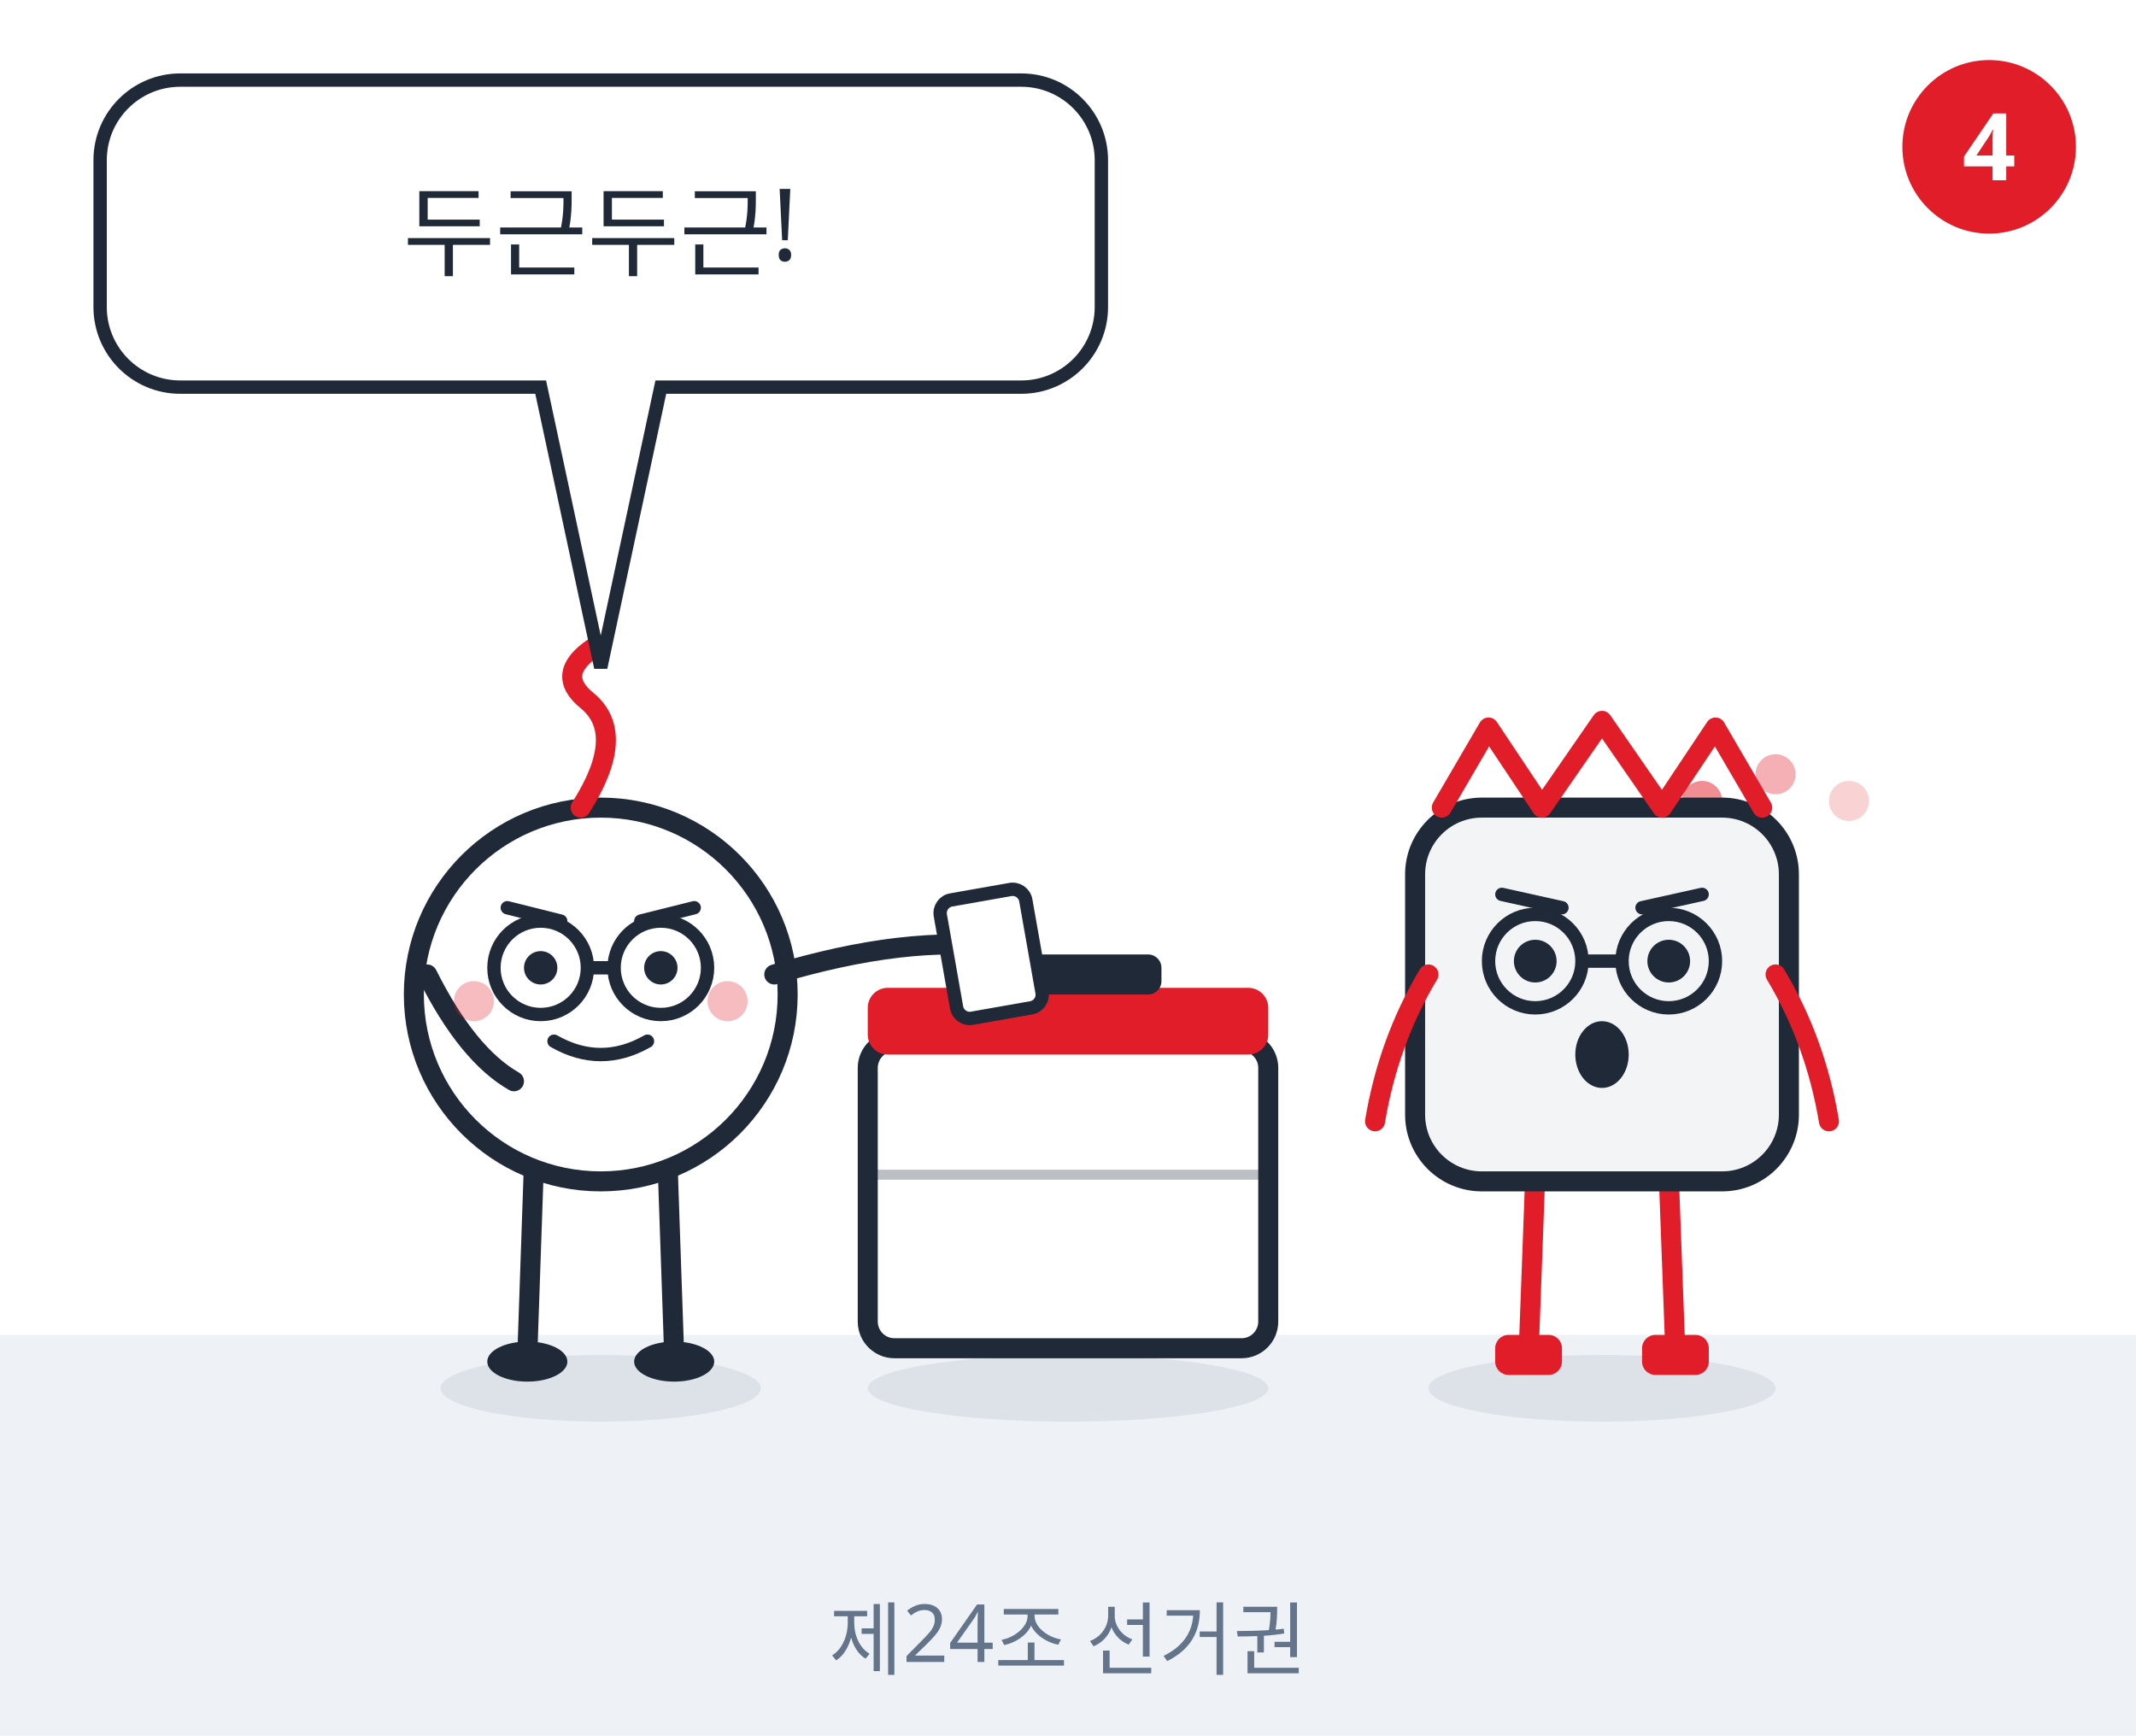
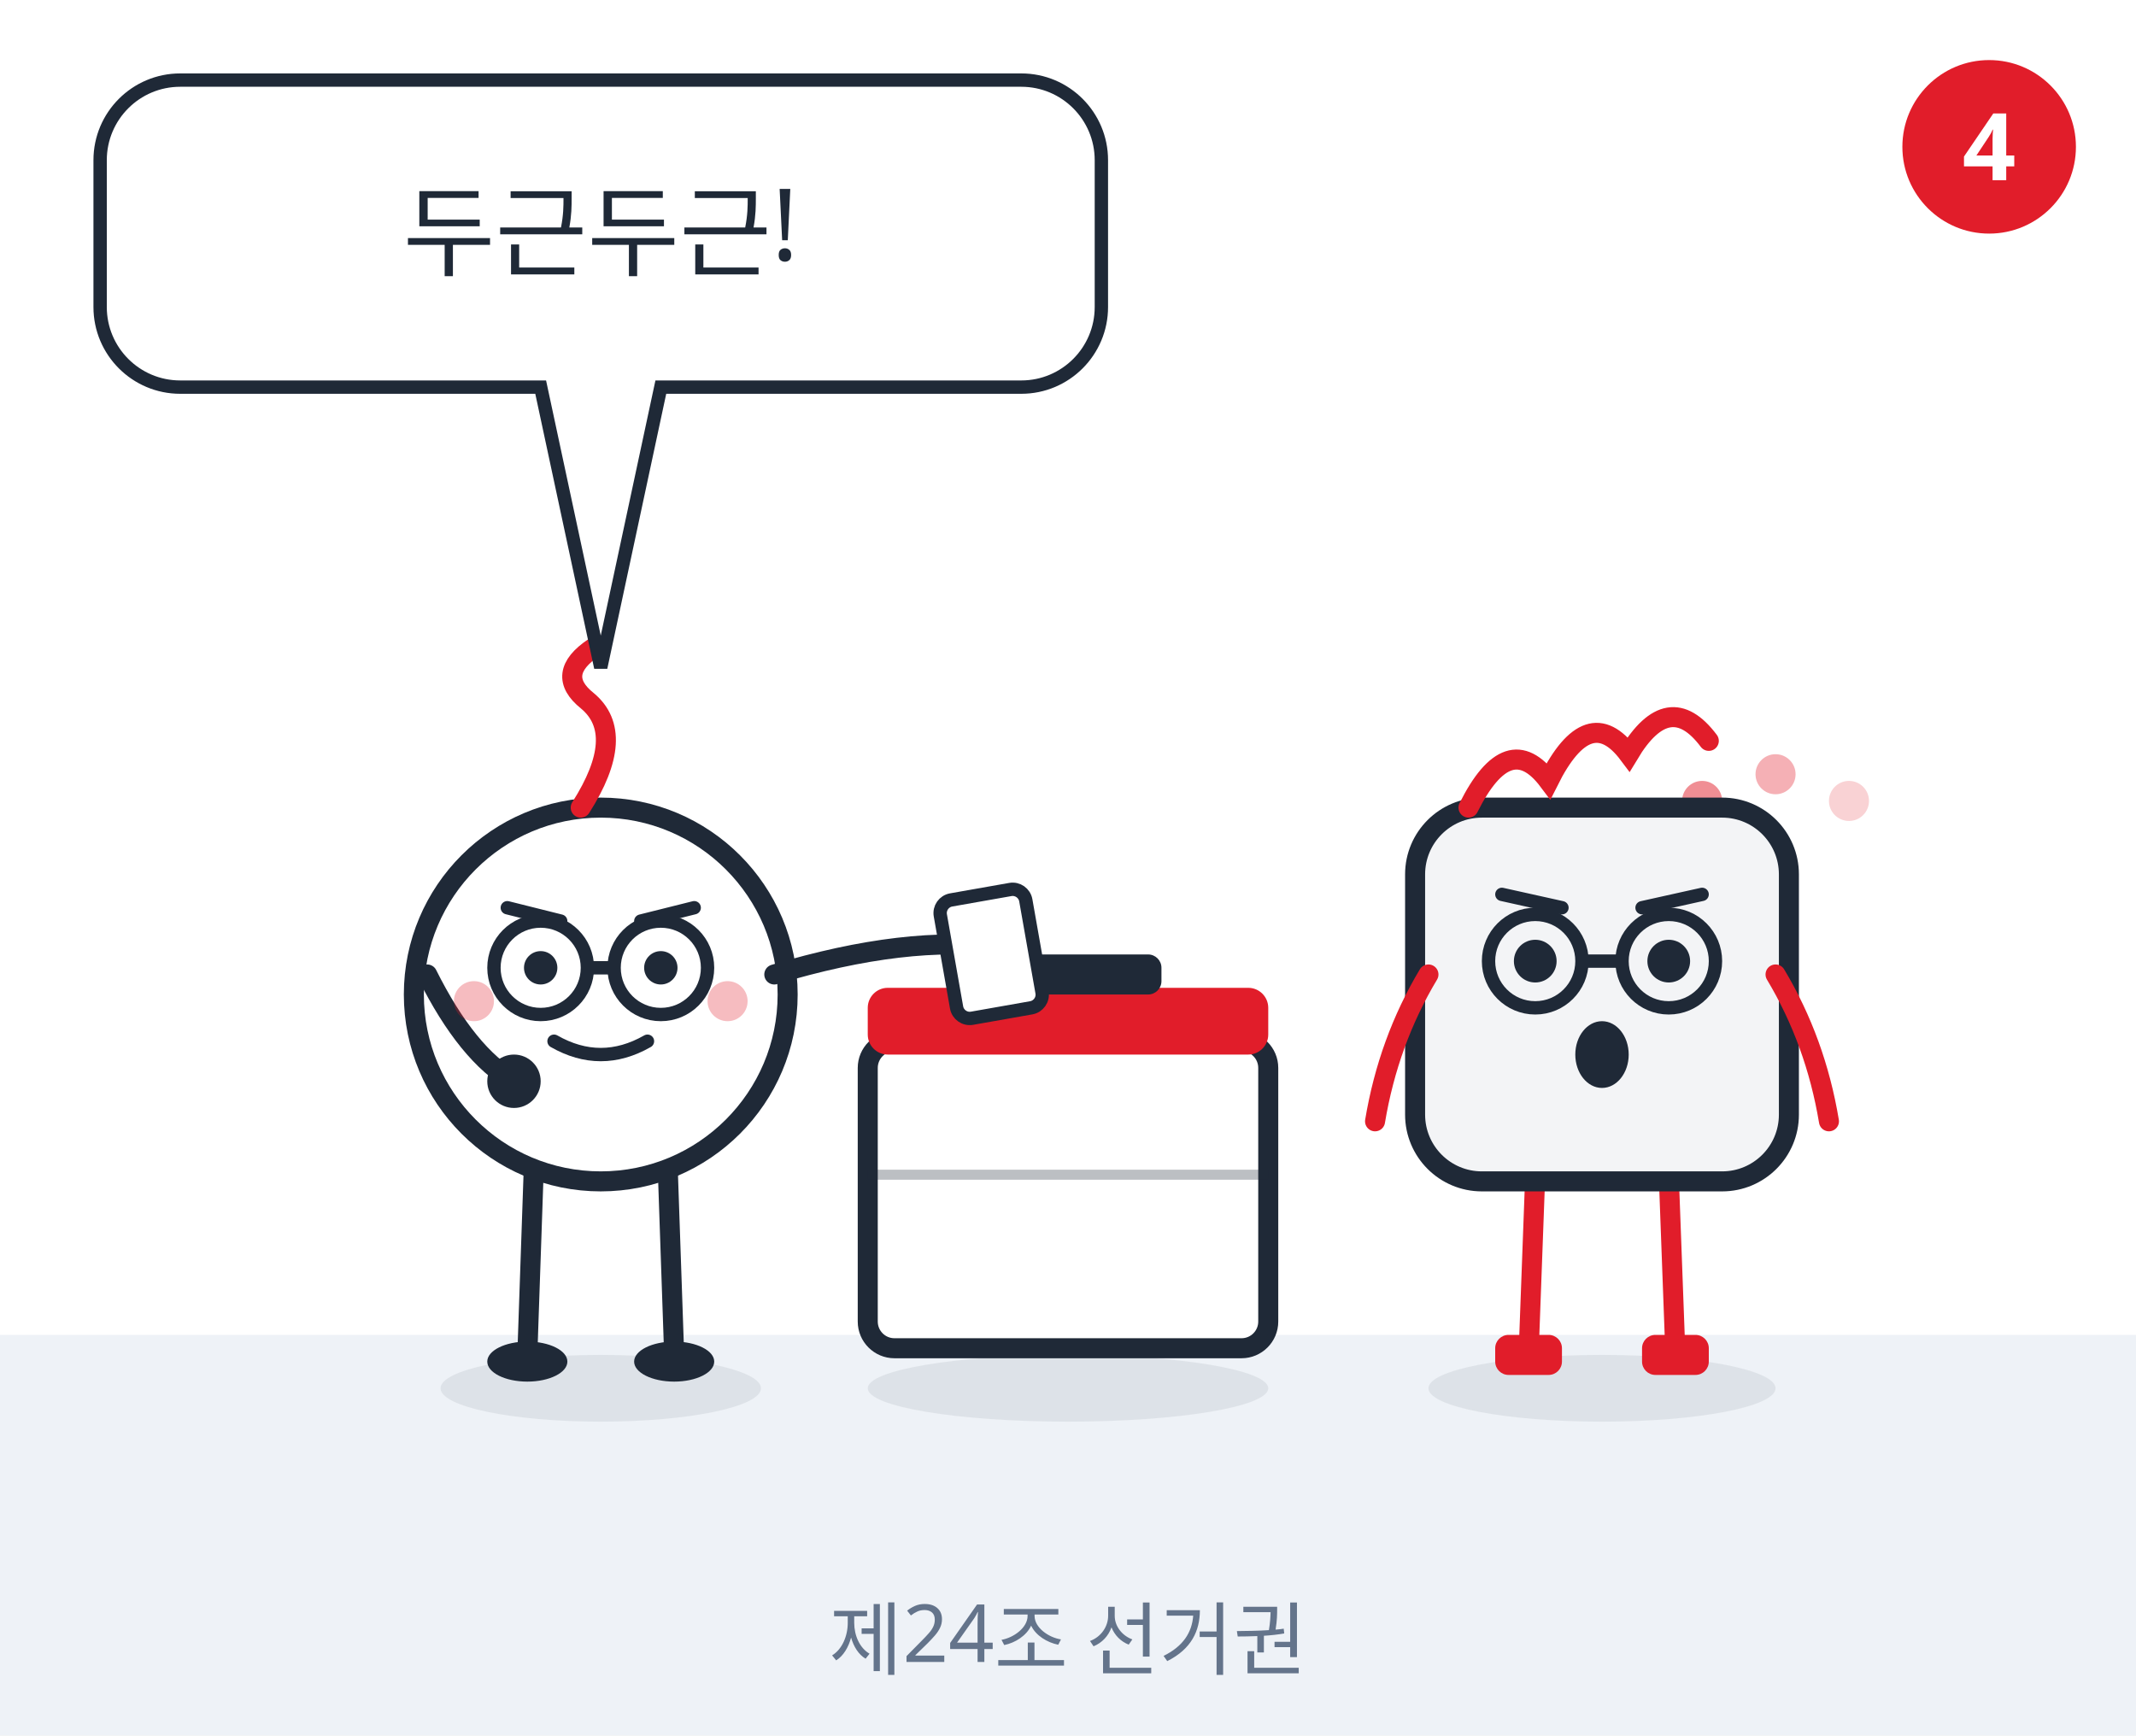
<svg xmlns="http://www.w3.org/2000/svg" viewBox="0 0 320 260" role="img" aria-label="동그라미가 투표함에 한 표를 넣고 셋이 두근거리며 개표를 기다리는 장면">
  <rect width="320" height="260" fill="#ffffff" />
  <rect y="200" width="320" height="60" fill="#eef2f7" />
  <circle cx="298" cy="22" r="13" fill="#e11d2a" />
  <text x="298" y="27" text-anchor="middle" font-family="'Pretendard', sans-serif" font-size="14" font-weight="bold" fill="#ffffff">4</text>
  <circle cx="255" cy="120" r="3" fill="#e11d2a" opacity="0.5" />
  <circle cx="266" cy="116" r="3" fill="#e11d2a" opacity="0.35" />
  <circle cx="277" cy="120" r="3" fill="#e11d2a" opacity="0.2" />
  <g transform="translate(160,206)">
    <ellipse cx="0" cy="2" rx="30" ry="5" fill="#1f2937" opacity="0.08" />
    <rect x="-30" y="-50" width="60" height="46" rx="4" fill="#ffffff" stroke="#1f2937" stroke-width="3" />
    <rect x="-30" y="-58" width="60" height="10" rx="3" fill="#e11d2a" />
    <rect x="-14" y="-63" width="28" height="6" rx="2" fill="#1f2937" />
    <line x1="-30" y1="-30" x2="30" y2="-30" stroke="#1f2937" stroke-width="1.5" opacity="0.3" />
  </g>
  <g transform="translate(90,206)">
    <ellipse cx="0" cy="2" rx="24" ry="5" fill="#1f2937" opacity="0.08" />
    <line x1="-10" y1="-32" x2="-11" y2="-3" stroke="#1f2937" stroke-width="3" stroke-linecap="round" />
    <line x1="10" y1="-32" x2="11" y2="-3" stroke="#1f2937" stroke-width="3" stroke-linecap="round" />
    <ellipse cx="-11" cy="-2" rx="6" ry="3" fill="#1f2937" />
    <ellipse cx="11" cy="-2" rx="6" ry="3" fill="#1f2937" />
    <circle cx="0" cy="-57" r="28" fill="#ffffff" stroke="#1f2937" stroke-width="3" />
    <path d="M -3,-85 Q 4,-96 -2,-101 Q -7,-105 -1,-109" stroke="#e11d2a" stroke-width="3" stroke-linecap="round" fill="none" />
    <path d="M -26,-60 Q -20,-48 -13,-44" stroke="#1f2937" stroke-width="3" stroke-linecap="round" fill="none" />
+     <circle cx="-13" cy="-44" r="4" fill="#1f2937" />
    <path d="M 26,-60 Q 46,-66 60,-64" stroke="#1f2937" stroke-width="3" stroke-linecap="round" fill="none" />
    <rect x="52" y="-72" width="13" height="18" rx="2" fill="#ffffff" stroke="#1f2937" stroke-width="2" transform="rotate(-10 58 -63)" />
    <circle cx="-19" cy="-56" r="3" fill="#e11d2a" opacity="0.3" />
    <circle cx="19" cy="-56" r="3" fill="#e11d2a" opacity="0.3" />
    <g fill="none" stroke="#1f2937" stroke-width="2">
      <circle cx="-9" cy="-61" r="7" />
      <circle cx="9" cy="-61" r="7" />
      <path d="M -2,-61 h4" />
    </g>
    <circle cx="-9" cy="-61" r="2.5" fill="#1f2937" />
    <circle cx="9" cy="-61" r="2.5" fill="#1f2937" />
    <line x1="-14" y1="-70" x2="-6" y2="-68" stroke="#1f2937" stroke-width="2" stroke-linecap="round" />
    <line x1="6" y1="-68" x2="14" y2="-70" stroke="#1f2937" stroke-width="2" stroke-linecap="round" />
    <path d="M -7,-50 Q 0,-46 7,-50" stroke="#1f2937" stroke-width="2" stroke-linecap="round" fill="none" />
  </g>
  <g transform="translate(240,206)">
    <ellipse cx="0" cy="2" rx="26" ry="5" fill="#1f2937" opacity="0.08" />
    <line x1="-10" y1="-30" x2="-11" y2="-3" stroke="#e11d2a" stroke-width="3" stroke-linecap="round" />
    <line x1="10" y1="-30" x2="11" y2="-3" stroke="#e11d2a" stroke-width="3" stroke-linecap="round" />
    <rect x="-16" y="-6" width="10" height="6" rx="2" fill="#e11d2a" />
    <rect x="6" y="-6" width="10" height="6" rx="2" fill="#e11d2a" />
    <rect x="-28" y="-85" width="56" height="56" rx="10" fill="#f3f4f6" stroke="#1f2937" stroke-width="3" />
-     <polyline points="-24,-85 -17,-97 -9,-85 0,-98 9,-85 17,-97 24,-85" fill="none" stroke="#e11d2a" stroke-width="3" stroke-linejoin="round" stroke-linecap="round" />
+     <path d="M -20,-85 q6 -12 12 -4 q6 -12 12 -4 q6 -10 12 -2" fill="none" stroke="#e11d2a" stroke-width="3" stroke-linecap="round" />
    <path d="M -26,-60 Q -32,-50 -34,-38" stroke="#e11d2a" stroke-width="3" stroke-linecap="round" fill="none" />
    <path d="M 26,-60 Q 32,-50 34,-38" stroke="#e11d2a" stroke-width="3" stroke-linecap="round" fill="none" />
    <g fill="none" stroke="#1f2937" stroke-width="2">
      <circle cx="-10" cy="-62" r="7" />
      <circle cx="10" cy="-62" r="7" />
      <path d="M -3,-62 h6" />
    </g>
    <circle cx="-10" cy="-62" r="3.2" fill="#1f2937" />
    <circle cx="10" cy="-62" r="3.2" fill="#1f2937" />
    <line x1="-15" y1="-72" x2="-6" y2="-70" stroke="#1f2937" stroke-width="2" stroke-linecap="round" />
    <line x1="6" y1="-70" x2="15" y2="-72" stroke="#1f2937" stroke-width="2" stroke-linecap="round" />
    <ellipse cx="0" cy="-48" rx="4" ry="5" fill="#1f2937" />
  </g>
  <path d="M 27,12 H 153 A12,12 0 0 1 165,24 V 46 A12,12 0 0 1 153,58 H 99 L 90,100 L 81,58 H 27 A12,12 0 0 1 15,46 V 24 A12,12 0 0 1 27,12 Z" fill="#ffffff" stroke="#1f2937" stroke-width="2" />
  <text x="90" y="35" text-anchor="middle" dominant-baseline="middle" font-family="'Pretendard', sans-serif" font-size="15" fill="#1f2937">두근두근!</text>
  <text x="160" y="250" text-anchor="middle" font-family="'Pretendard', sans-serif" font-size="12" fill="#64748b">제24조 선거권</text>
</svg>
